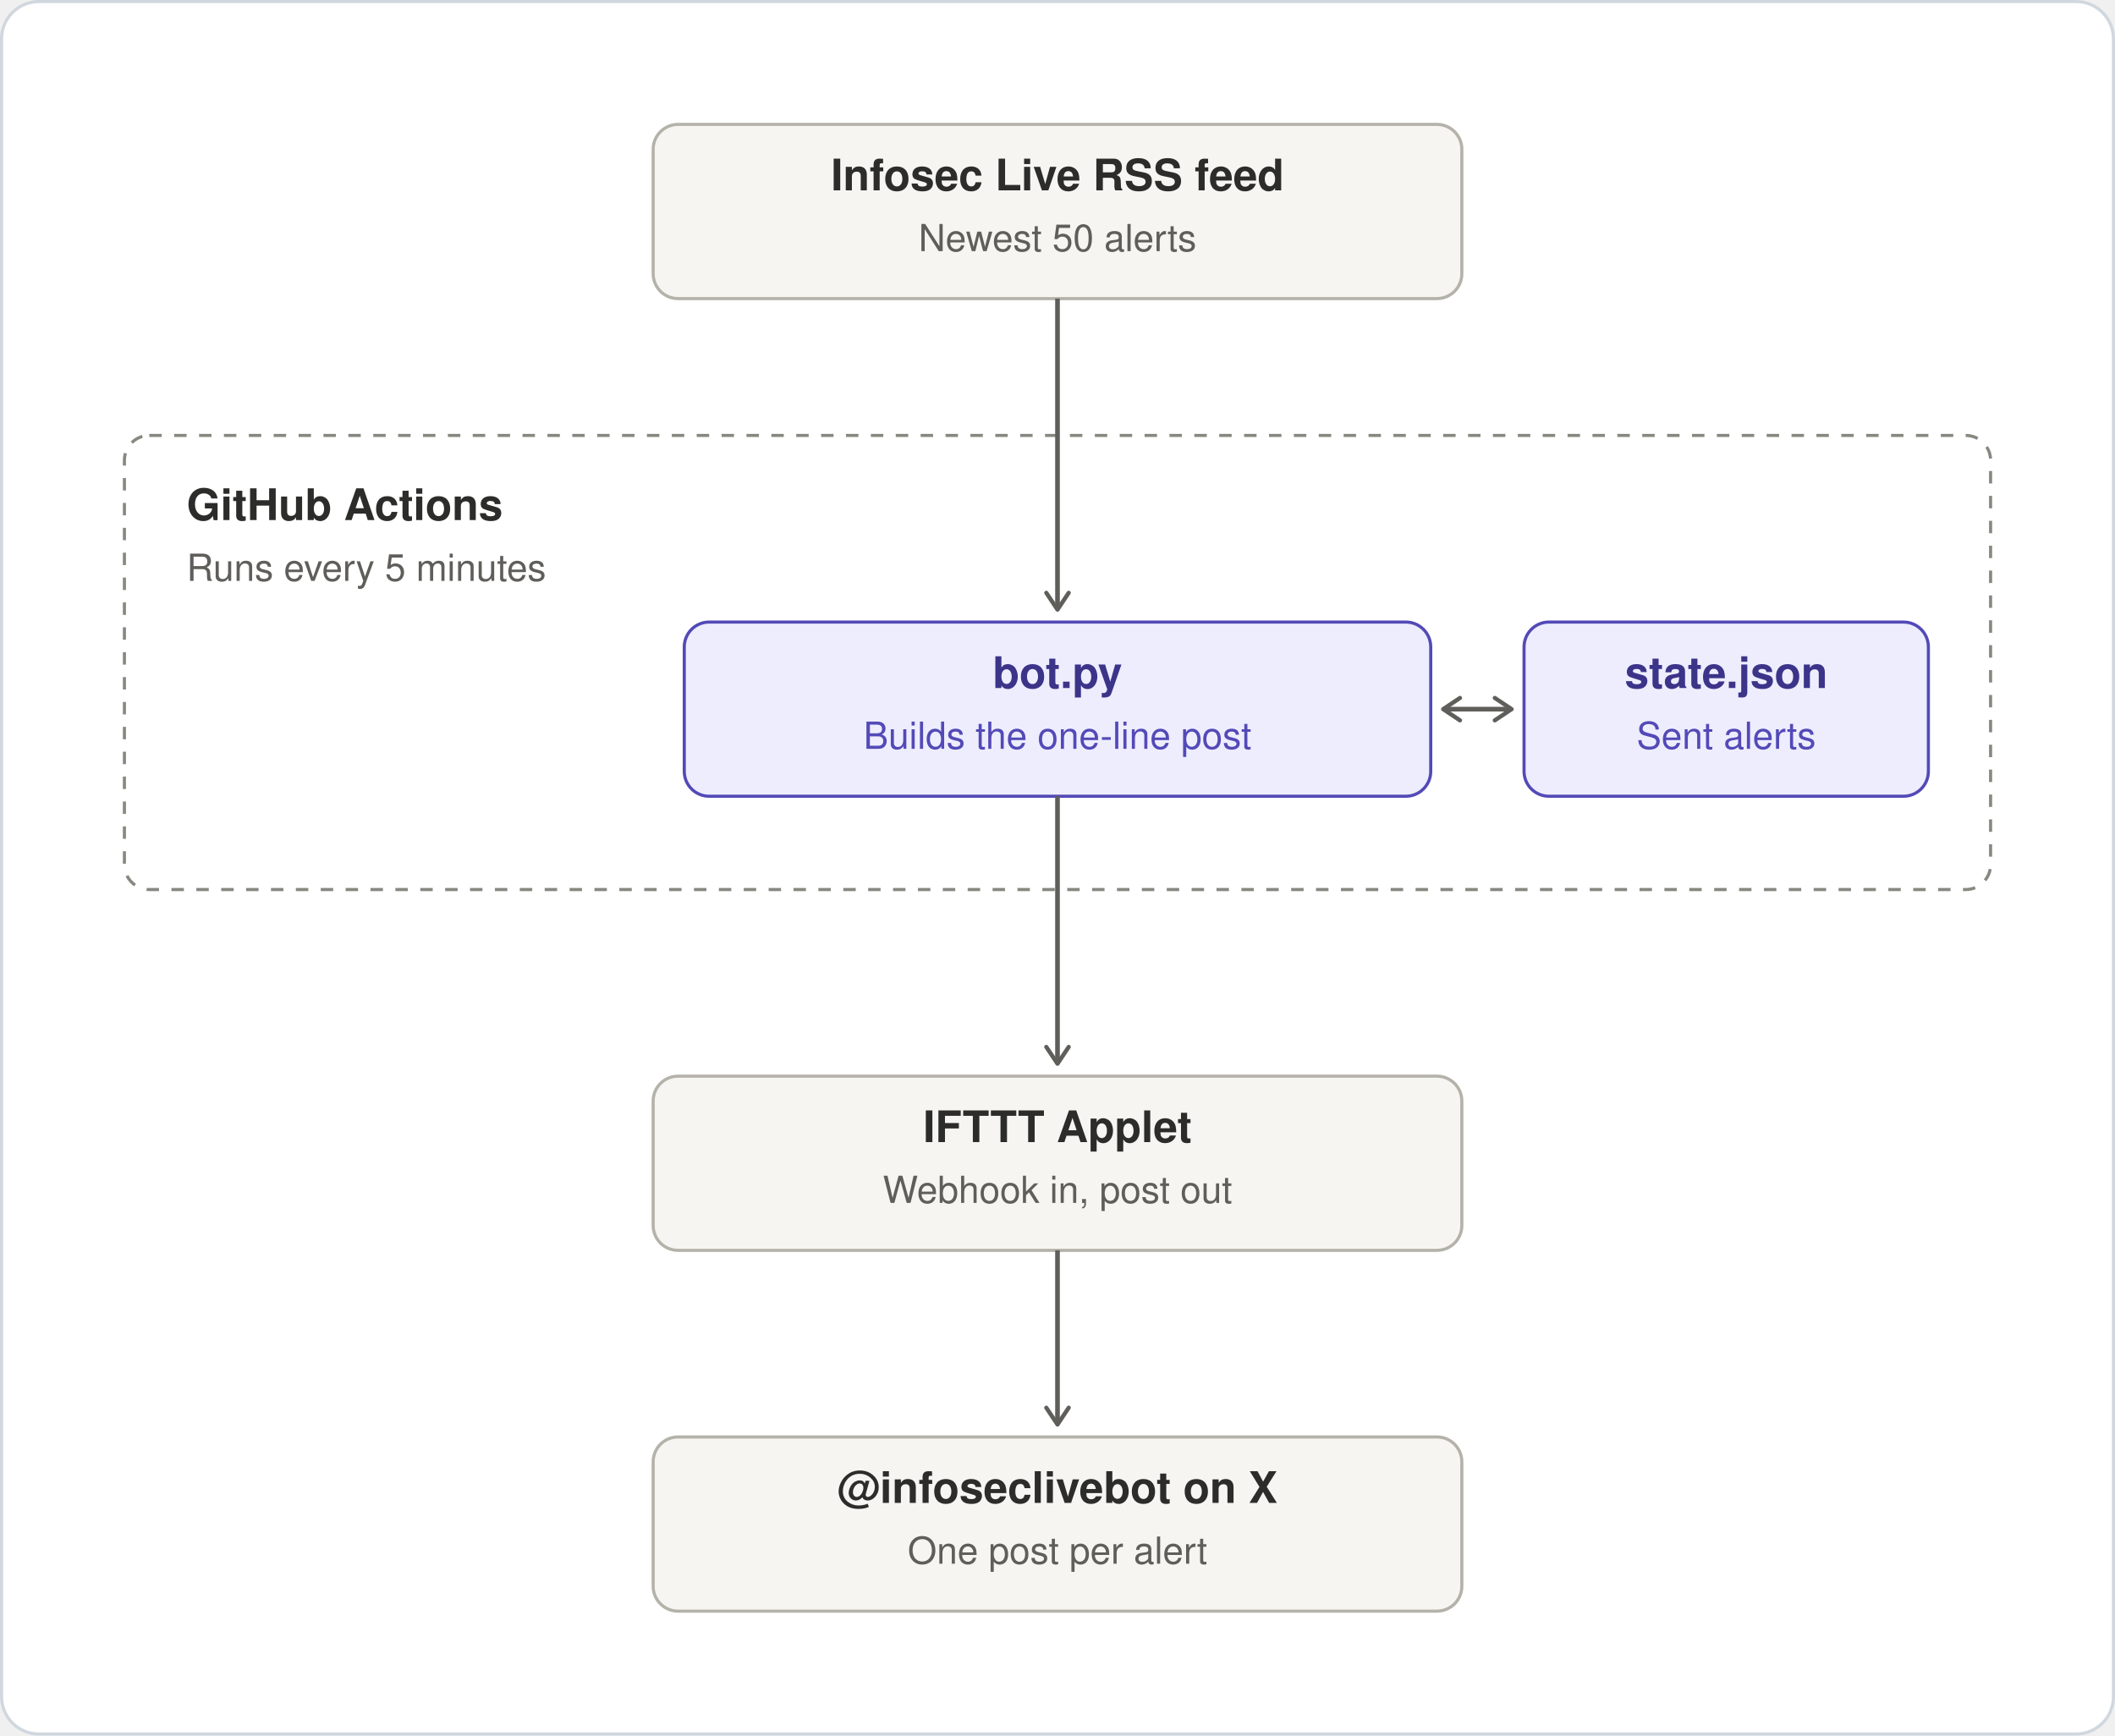
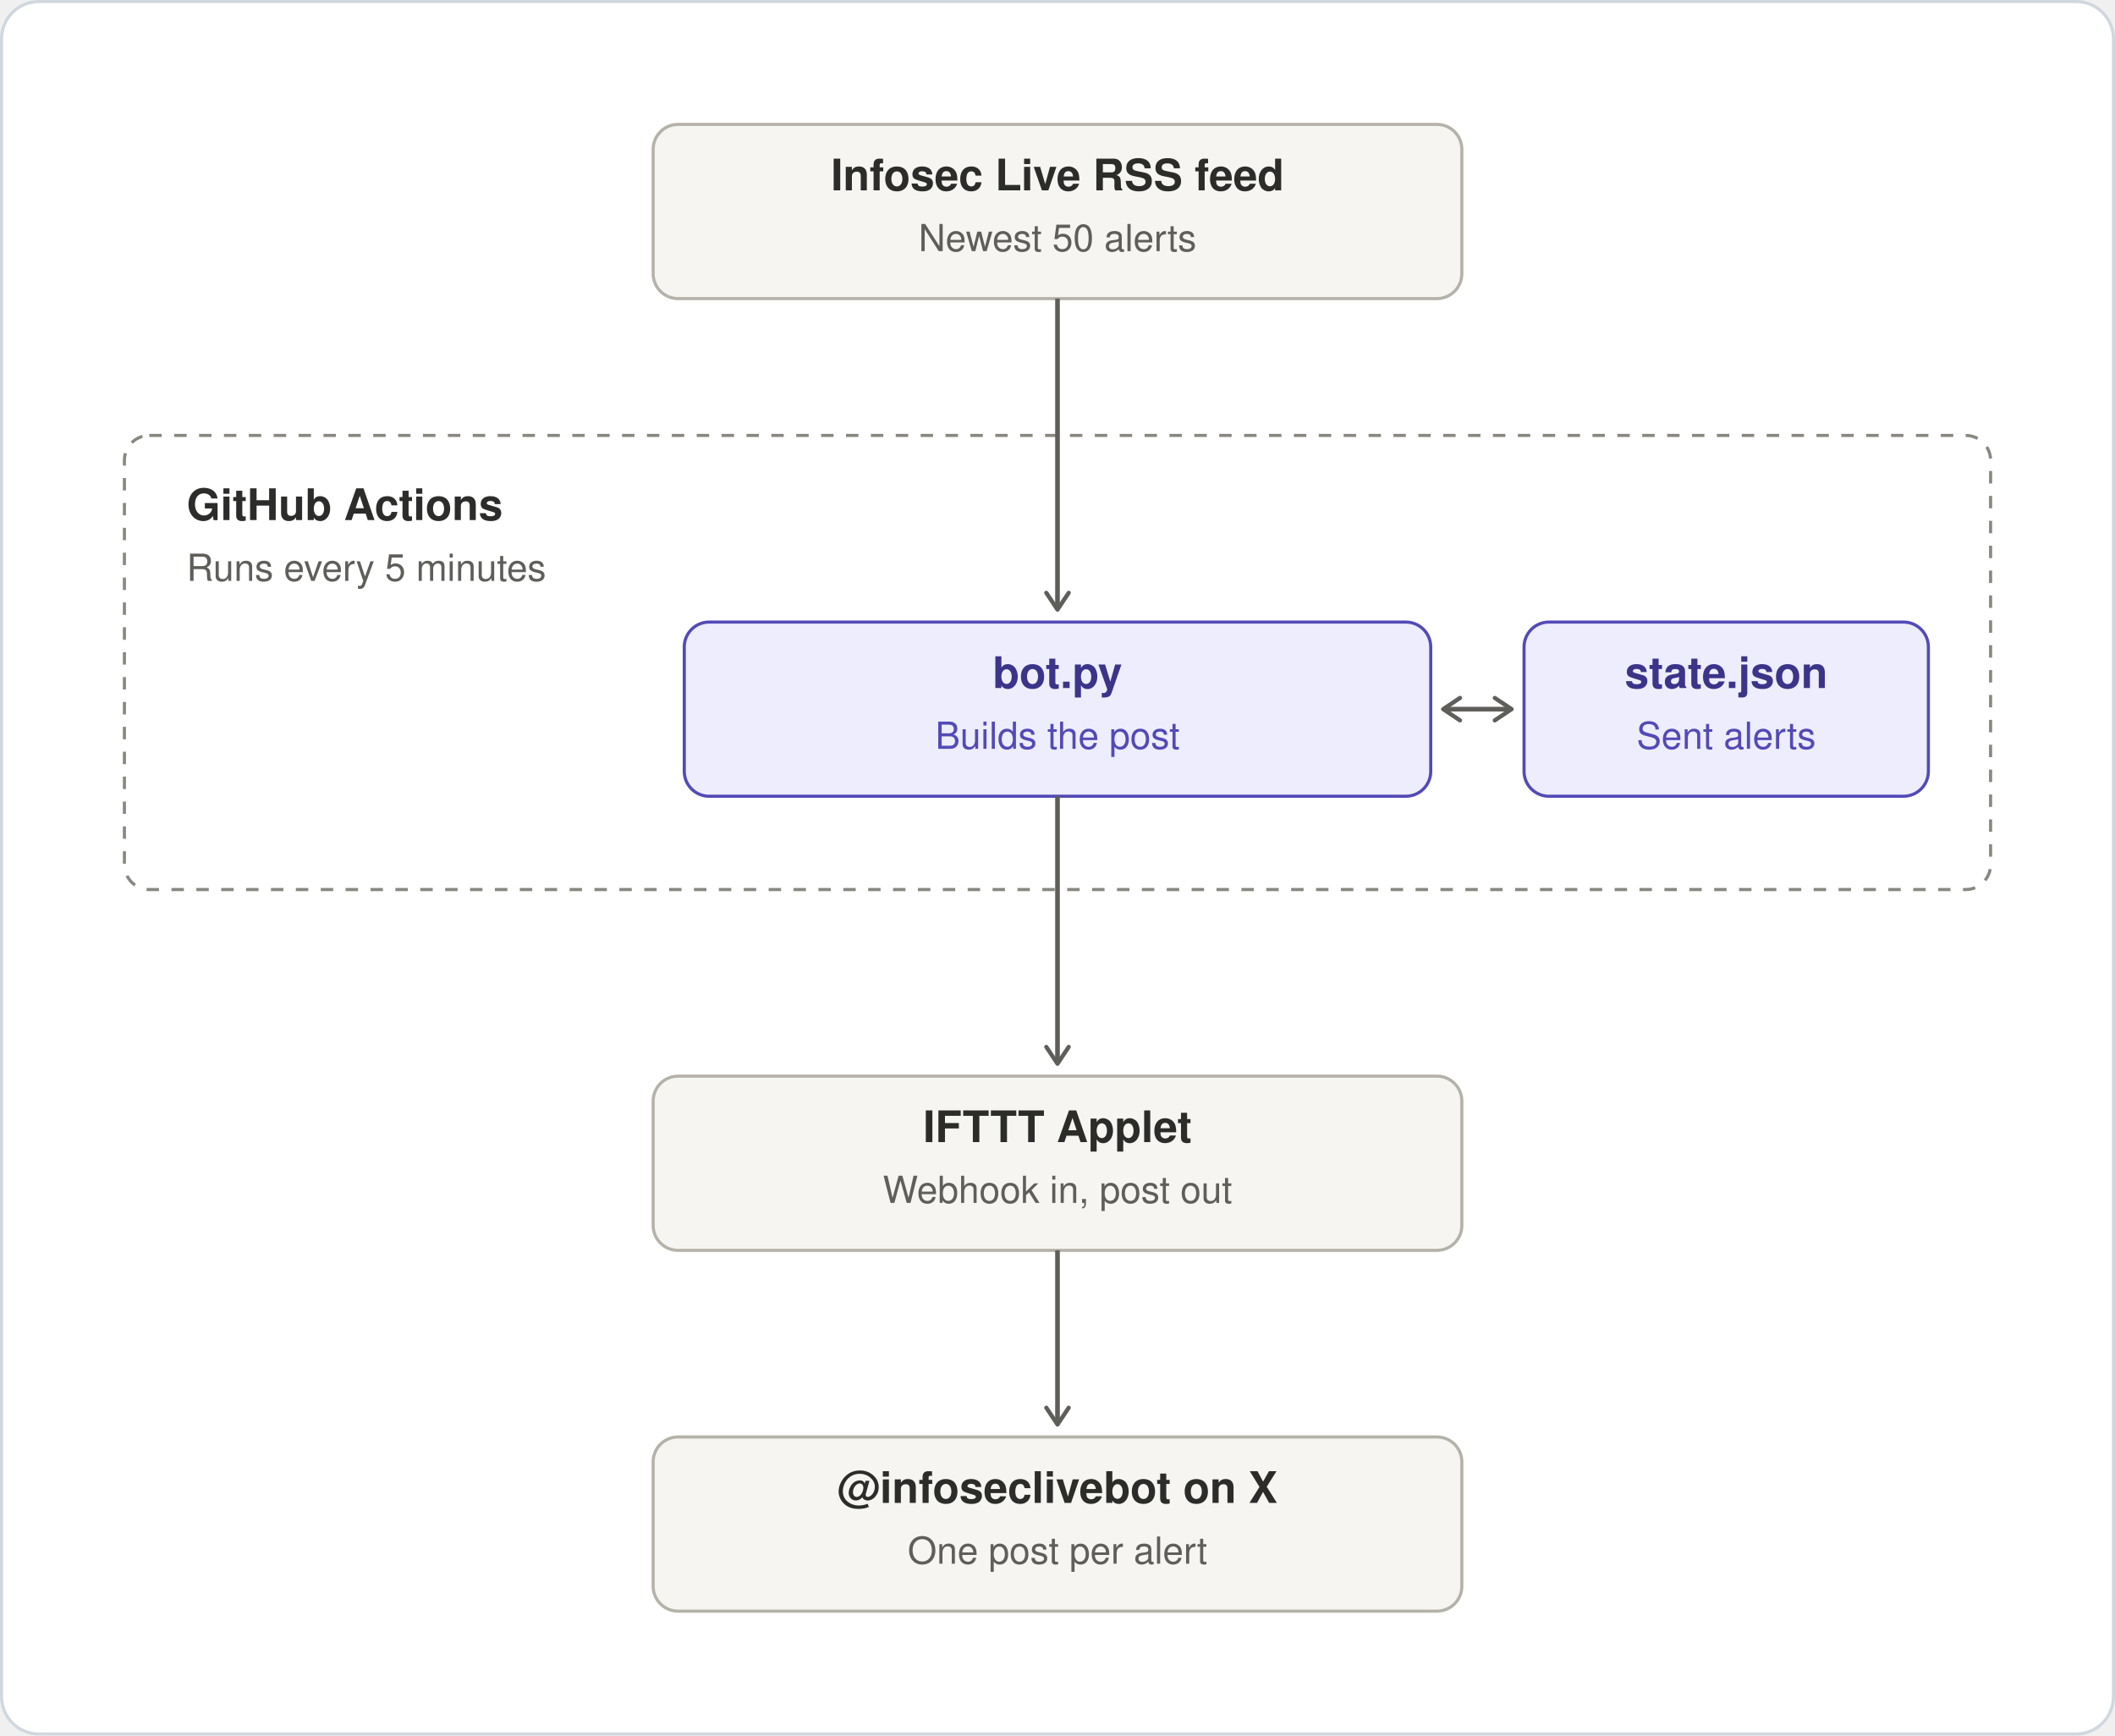
<svg xmlns="http://www.w3.org/2000/svg" viewBox="0 0 680 558" width="680" role="img" aria-labelledby="title desc">
  <style>
    text { font-family: -apple-system, BlinkMacSystemFont, "Segoe UI", Helvetica, Arial, sans-serif; }
    .th { font-size: 14px; font-weight: 600; fill: #2C2C2A; }
    .ts { font-size: 12px; fill: #5F5E5A; }
    .box { fill: #F6F5F1; stroke: #B4B2A9; stroke-width: 1; }
    .own { fill: #EEEDFE; stroke: #534AB7; stroke-width: 1; }
    .own-th { font-size: 14px; font-weight: 600; fill: #3C3489; }
    .own-ts { font-size: 12px; fill: #534AB7; }
    .arr { stroke: #5F5E5A; stroke-width: 1.5; fill: none; }
  </style>
  <defs>
    <marker id="arrow" viewBox="0 0 10 10" refX="8" refY="5" markerWidth="6" markerHeight="6" orient="auto-start-reverse">
      <path d="M2 1L8 5L2 9" fill="none" stroke="#5F5E5A" stroke-width="1.5" stroke-linecap="round" stroke-linejoin="round" />
    </marker>
  </defs>
  <rect x="0.5" y="0.5" width="679" height="557" rx="12" fill="#FFFFFF" stroke="#D0D7DE" />
  <rect class="box" x="210" y="40" width="260" height="56" rx="8" />
  <text class="th" x="340" y="58" text-anchor="middle" dominant-baseline="central">Infosec Live RSS feed</text>
  <text class="ts" x="340" y="78" text-anchor="middle" dominant-baseline="central">Newest 50 alerts</text>
  <rect x="40" y="140" width="600" height="146" rx="8" fill="none" stroke="#888780" stroke-width="1" stroke-dasharray="4 4" />
  <text class="th" x="60" y="164" dominant-baseline="central">GitHub Actions</text>
  <text class="ts" x="60" y="184" dominant-baseline="central">Runs every 5 minutes</text>
  <line class="arr" x1="340" y1="96" x2="340" y2="196" marker-end="url(#arrow)" />
  <rect class="own" x="220" y="200" width="240" height="56" rx="8" />
  <text class="own-th" x="340" y="218" text-anchor="middle" dominant-baseline="central">bot.py</text>
-   <text class="own-ts" x="340" y="238" text-anchor="middle" dominant-baseline="central">Builds the one-line post</text>
+   <text class="own-ts" x="340" y="238" text-anchor="middle" dominant-baseline="central">Builds the post</text>
  <line class="arr" x1="464" y1="228" x2="486" y2="228" marker-start="url(#arrow)" marker-end="url(#arrow)" />
  <rect class="own" x="490" y="200" width="130" height="56" rx="8" />
  <text class="own-th" x="555" y="218" text-anchor="middle" dominant-baseline="central">state.json</text>
  <text class="own-ts" x="555" y="238" text-anchor="middle" dominant-baseline="central">Sent alerts</text>
  <line class="arr" x1="340" y1="256" x2="340" y2="342" marker-end="url(#arrow)" />
  <rect class="box" x="210" y="346" width="260" height="56" rx="8" />
  <text class="th" x="340" y="364" text-anchor="middle" dominant-baseline="central">IFTTT Applet</text>
  <text class="ts" x="340" y="384" text-anchor="middle" dominant-baseline="central">Webhook in, post out</text>
  <line class="arr" x1="340" y1="402" x2="340" y2="458" marker-end="url(#arrow)" />
  <rect class="box" x="210" y="462" width="260" height="56" rx="8" />
  <text class="th" x="340" y="480" text-anchor="middle" dominant-baseline="central">@infoseclivebot on X</text>
  <text class="ts" x="340" y="500" text-anchor="middle" dominant-baseline="central">One post per alert</text>
</svg>
